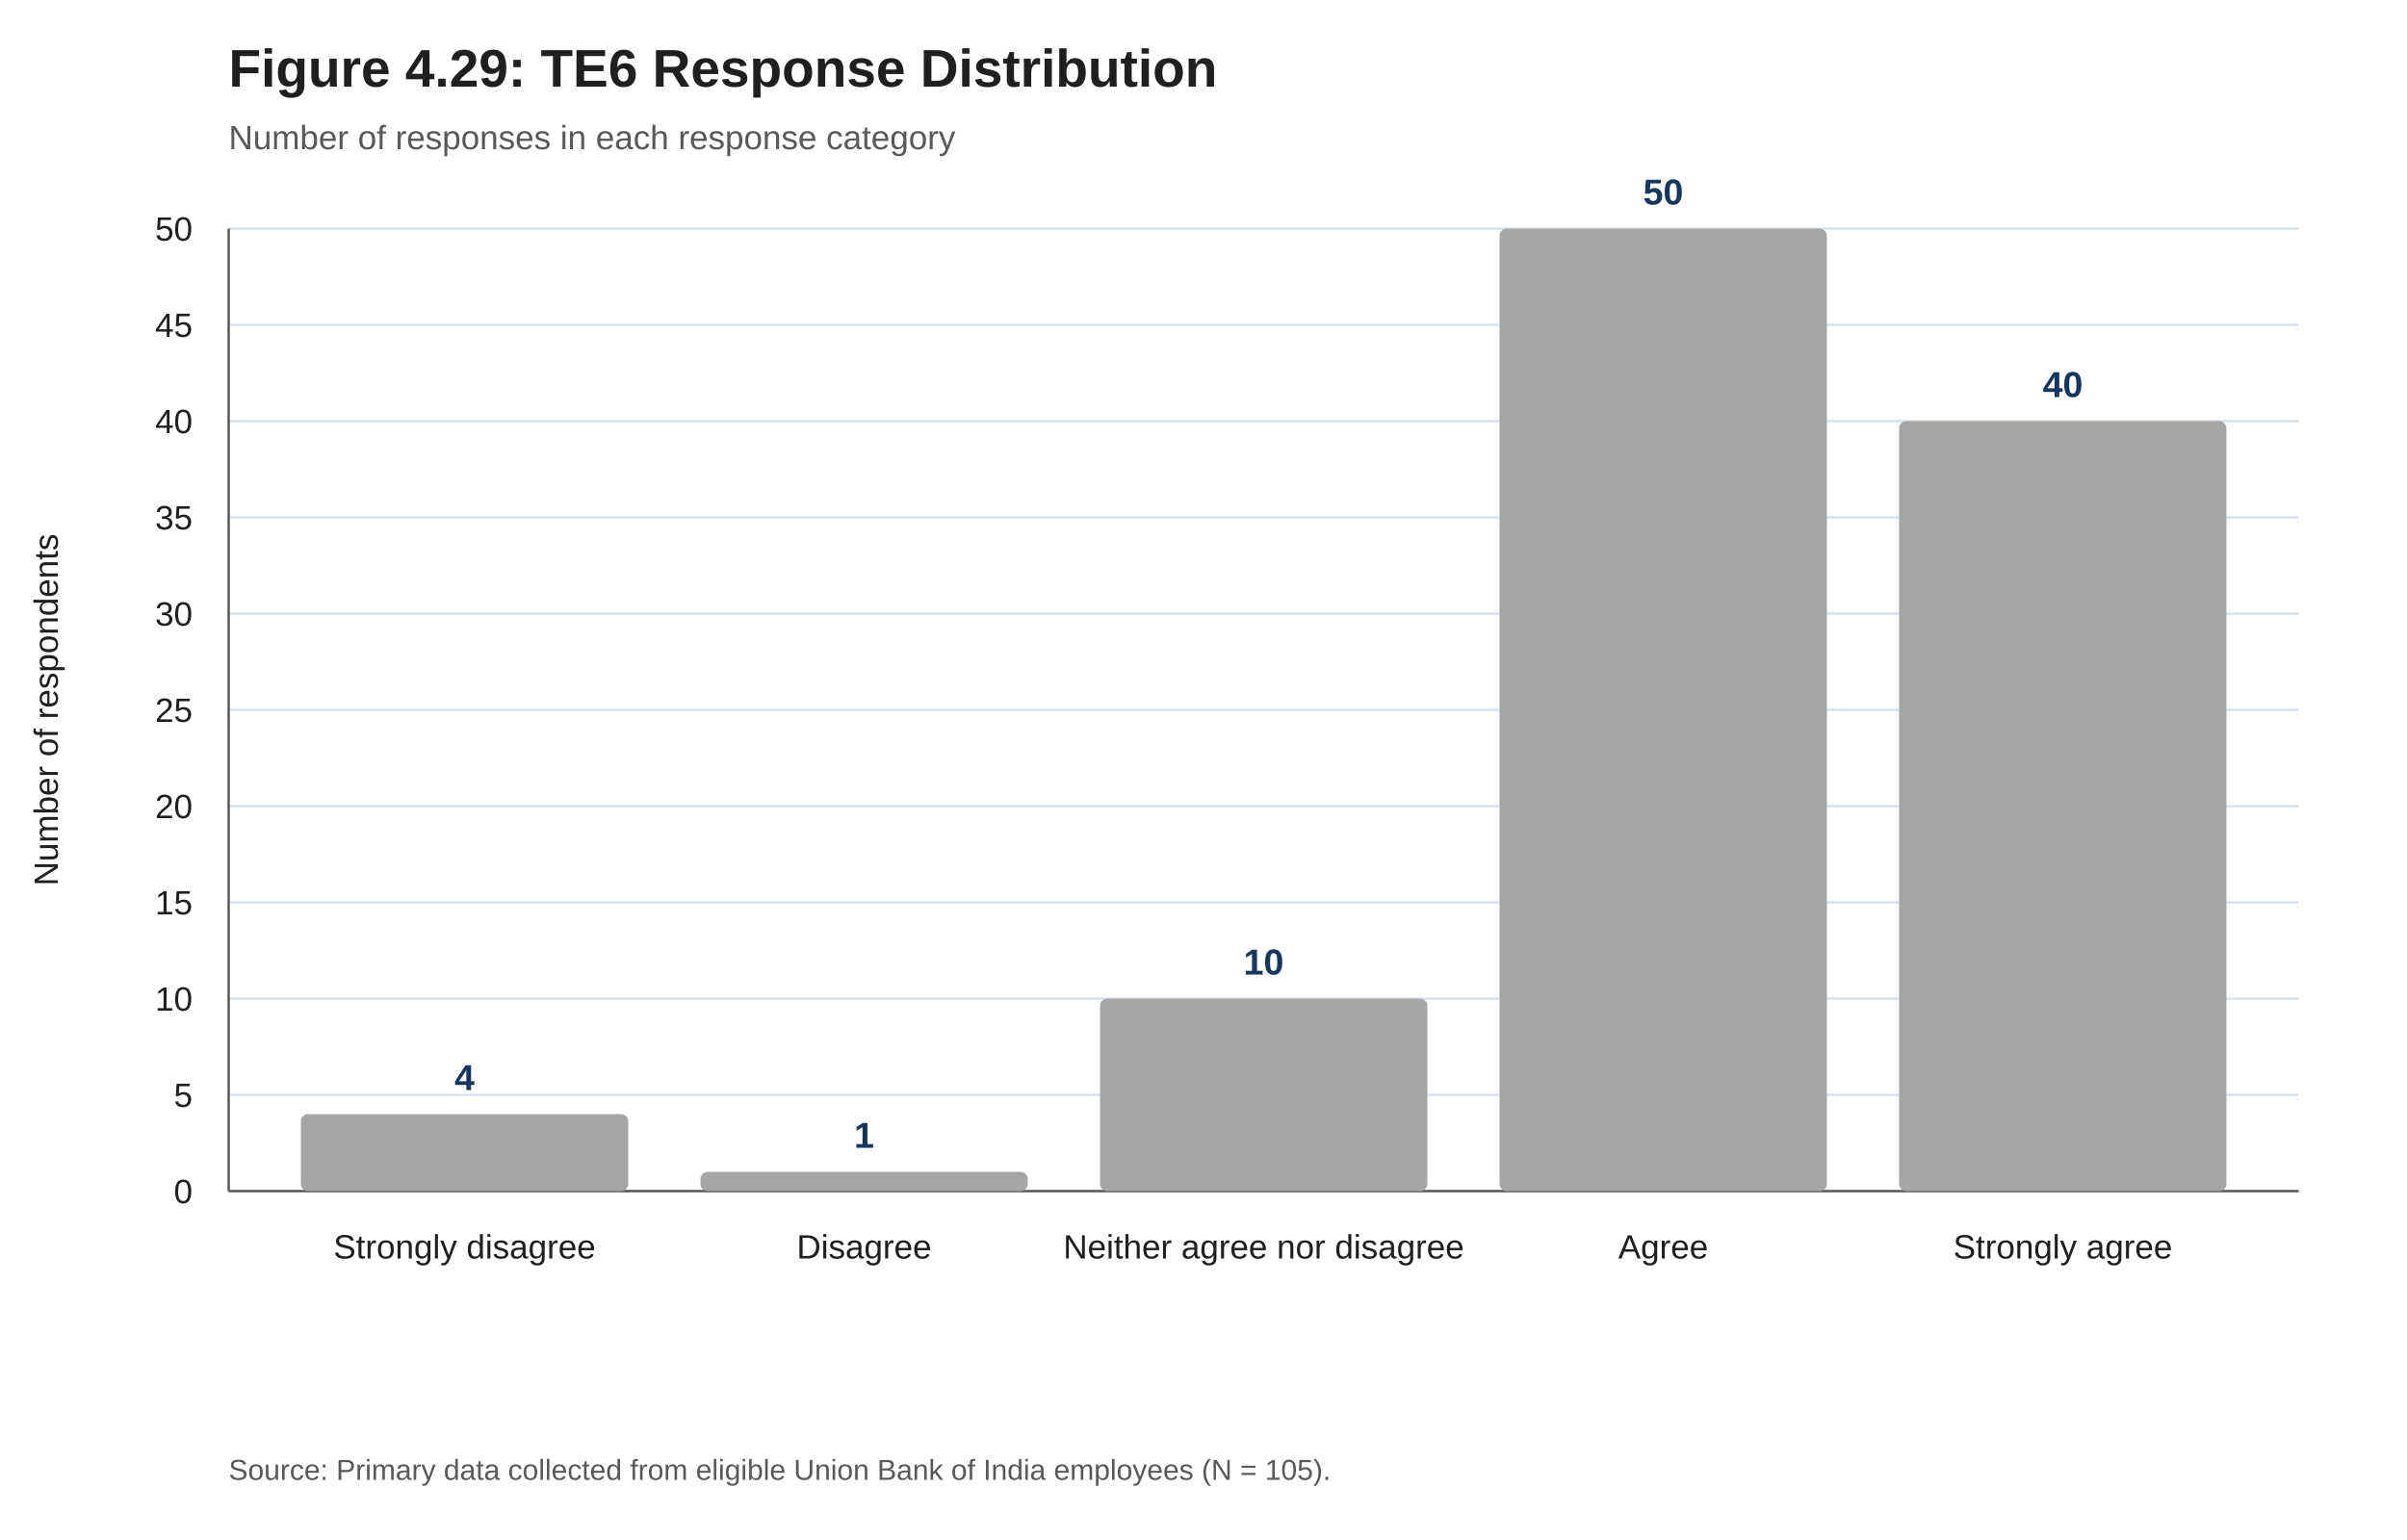
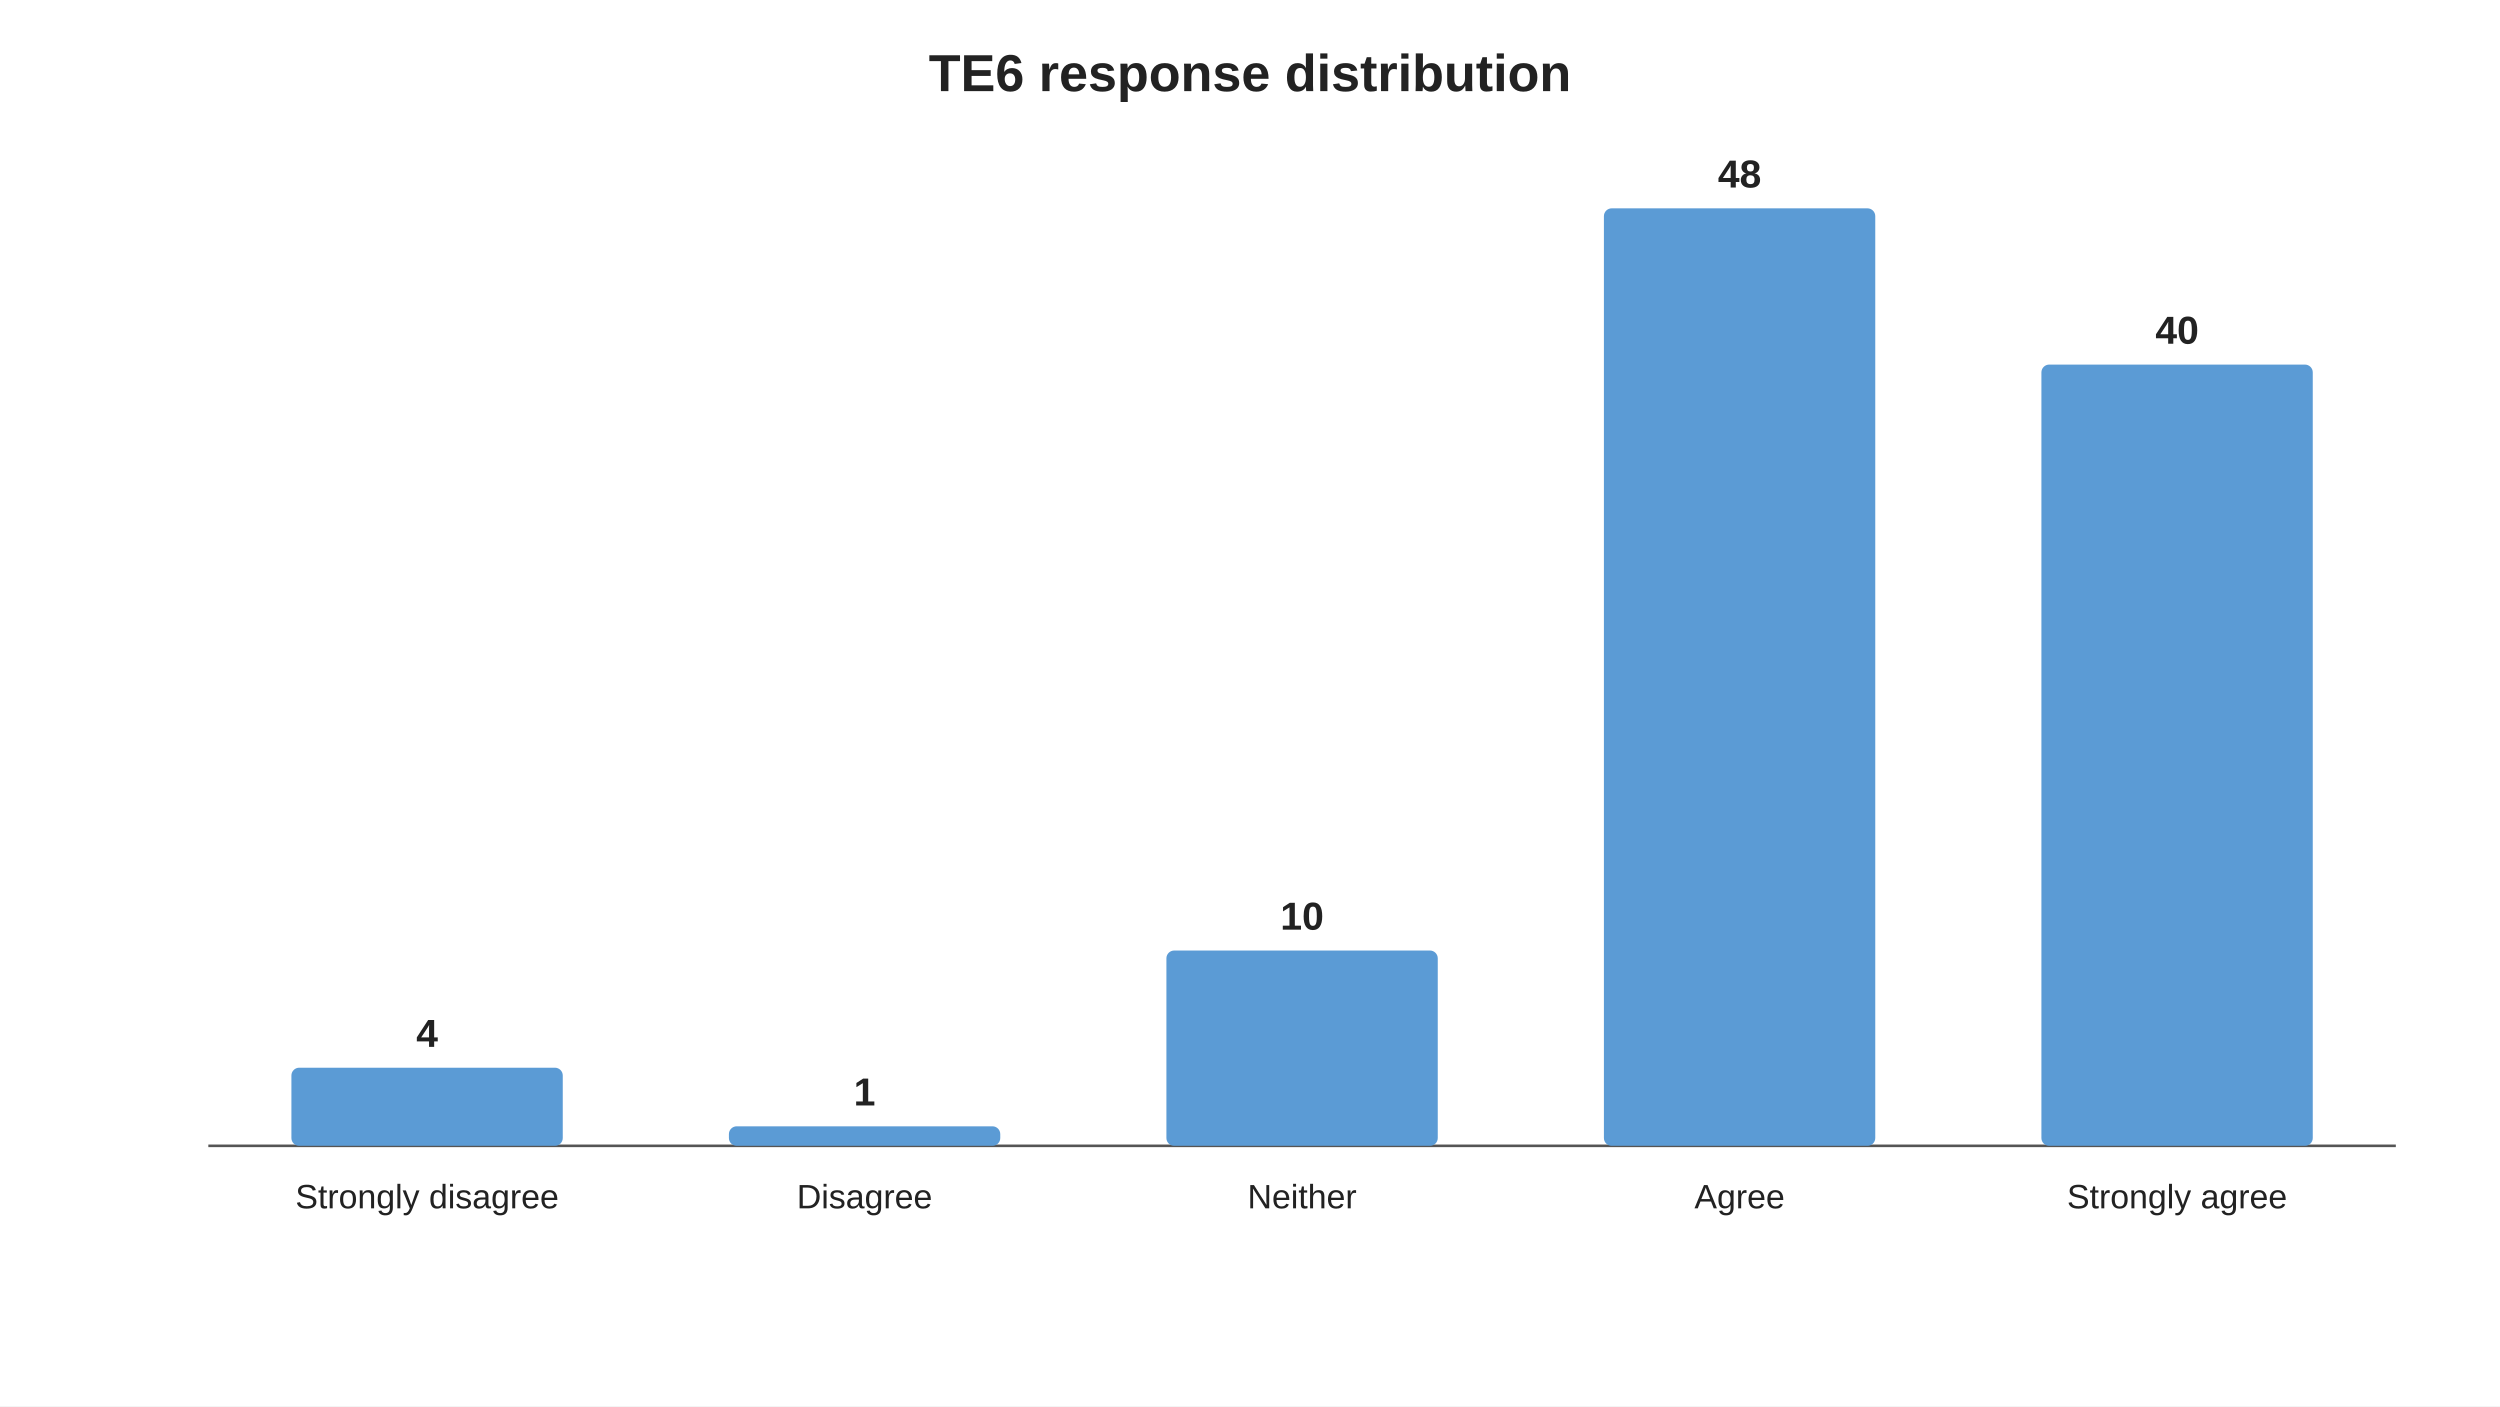
- <svg xmlns="http://www.w3.org/2000/svg" width="1000" height="640" viewBox="0 0 1000 640">
+ <svg xmlns="http://www.w3.org/2000/svg" width="960" height="540" viewBox="0 0 960 540">
+   <style>text{font-family:Arial,sans-serif;fill:#222}.t{font-size:20px;font-weight:bold}.a{font-size:13px}.v{font-size:15px;font-weight:bold}</style>
  <rect width="100%" height="100%" fill="white" />
-   <style>text{font-family:Arial,sans-serif;fill:#1f1f1f}.title{font-size:22px;font-weight:700}.sub{font-size:14px;fill:#595959}.axis{font-size:14px}.label{font-size:14px}.value{font-size:15px;font-weight:700;fill:#17365d}.source{font-size:12px;fill:#595959}</style>
-   <text class="title" x="95" y="36">Figure 4.29: TE6 Response Distribution</text>
-   <text class="sub" x="95" y="62">Number of responses in each response category</text>
-   <line x1="95" y1="495.0" x2="955" y2="495.0" stroke="#d9e2f3" stroke-width="1" />
-   <text class="axis" x="80" y="500.0" text-anchor="end">0</text>
-   <line x1="95" y1="455.0" x2="955" y2="455.0" stroke="#d9e2f3" stroke-width="1" />
-   <text class="axis" x="80" y="460.0" text-anchor="end">5</text>
-   <line x1="95" y1="415.0" x2="955" y2="415.0" stroke="#d9e2f3" stroke-width="1" />
-   <text class="axis" x="80" y="420.0" text-anchor="end">10</text>
-   <line x1="95" y1="375.0" x2="955" y2="375.0" stroke="#d9e2f3" stroke-width="1" />
-   <text class="axis" x="80" y="380.0" text-anchor="end">15</text>
-   <line x1="95" y1="335.0" x2="955" y2="335.0" stroke="#d9e2f3" stroke-width="1" />
-   <text class="axis" x="80" y="340.0" text-anchor="end">20</text>
-   <line x1="95" y1="295.0" x2="955" y2="295.0" stroke="#d9e2f3" stroke-width="1" />
-   <text class="axis" x="80" y="300.0" text-anchor="end">25</text>
-   <line x1="95" y1="255.0" x2="955" y2="255.0" stroke="#d9e2f3" stroke-width="1" />
-   <text class="axis" x="80" y="260.0" text-anchor="end">30</text>
-   <line x1="95" y1="215.0" x2="955" y2="215.0" stroke="#d9e2f3" stroke-width="1" />
-   <text class="axis" x="80" y="220.0" text-anchor="end">35</text>
-   <line x1="95" y1="175.0" x2="955" y2="175.0" stroke="#d9e2f3" stroke-width="1" />
-   <text class="axis" x="80" y="180.0" text-anchor="end">40</text>
-   <line x1="95" y1="135.0" x2="955" y2="135.0" stroke="#d9e2f3" stroke-width="1" />
-   <text class="axis" x="80" y="140.0" text-anchor="end">45</text>
-   <line x1="95" y1="95.0" x2="955" y2="95.0" stroke="#d9e2f3" stroke-width="1" />
-   <text class="axis" x="80" y="100.0" text-anchor="end">50</text>
-   <line x1="95" y1="95" x2="95" y2="495" stroke="#595959" />
-   <line x1="95" y1="495" x2="955" y2="495" stroke="#595959" />
-   <text class="axis" x="24" y="295.0" transform="rotate(-90 24 295.0)" text-anchor="middle">Number of respondents</text>
-   <rect x="125.0" y="463.0" width="136.0" height="32.0" rx="3" fill="#A5A5A5" />
-   <text class="value" x="193.0" y="453.0" text-anchor="middle">4</text>
-   <text class="label" x="193.0" y="523" text-anchor="middle">Strongly disagree</text>
-   <rect x="291.0" y="487.0" width="136.0" height="8.0" rx="3" fill="#A5A5A5" />
-   <text class="value" x="359.0" y="477.0" text-anchor="middle">1</text>
-   <text class="label" x="359.0" y="523" text-anchor="middle">Disagree</text>
-   <rect x="457.0" y="415.0" width="136.0" height="80.0" rx="3" fill="#A5A5A5" />
-   <text class="value" x="525.0" y="405.0" text-anchor="middle">10</text>
-   <text class="label" x="525.0" y="523" text-anchor="middle">Neither agree nor disagree</text>
-   <rect x="623.0" y="95.0" width="136.0" height="400.0" rx="3" fill="#A5A5A5" />
-   <text class="value" x="691.0" y="85.0" text-anchor="middle">50</text>
-   <text class="label" x="691.0" y="523" text-anchor="middle">Agree</text>
-   <rect x="789.0" y="175.0" width="136.0" height="320.0" rx="3" fill="#A5A5A5" />
-   <text class="value" x="857.0" y="165.0" text-anchor="middle">40</text>
-   <text class="label" x="857.0" y="523" text-anchor="middle">Strongly agree</text>
-   <text class="source" x="95" y="615">Source: Primary data collected from eligible Union Bank of India employees (N = 105).</text>
+   <text class="t" x="480.0" y="35" text-anchor="middle">TE6 response distribution</text>
+   <line x1="80" y1="440" x2="920" y2="440" stroke="#555" />
+   <rect x="111.9" y="410.0" width="104.2" height="30.0" fill="#5B9BD5" rx="3" />
+   <text class="v" x="164.0" y="402.0" text-anchor="middle">4</text>
+   <text class="a" x="164.0" y="464" text-anchor="middle">Strongly disagree</text>
+   <rect x="279.9" y="432.5" width="104.2" height="7.5" fill="#5B9BD5" rx="3" />
+   <text class="v" x="332.0" y="424.5" text-anchor="middle">1</text>
+   <text class="a" x="332.0" y="464" text-anchor="middle">Disagree</text>
+   <rect x="447.9" y="365.0" width="104.2" height="75.0" fill="#5B9BD5" rx="3" />
+   <text class="v" x="500.0" y="357.0" text-anchor="middle">10</text>
+   <text class="a" x="500.0" y="464" text-anchor="middle">Neither</text>
+   <rect x="615.9" y="80.0" width="104.2" height="360.0" fill="#5B9BD5" rx="3" />
+   <text class="v" x="668.0" y="72.0" text-anchor="middle">48</text>
+   <text class="a" x="668.0" y="464" text-anchor="middle">Agree</text>
+   <rect x="783.9" y="140.0" width="104.2" height="300.0" fill="#5B9BD5" rx="3" />
+   <text class="v" x="836.0" y="132.0" text-anchor="middle">40</text>
+   <text class="a" x="836.0" y="464" text-anchor="middle">Strongly agree</text>
</svg>
